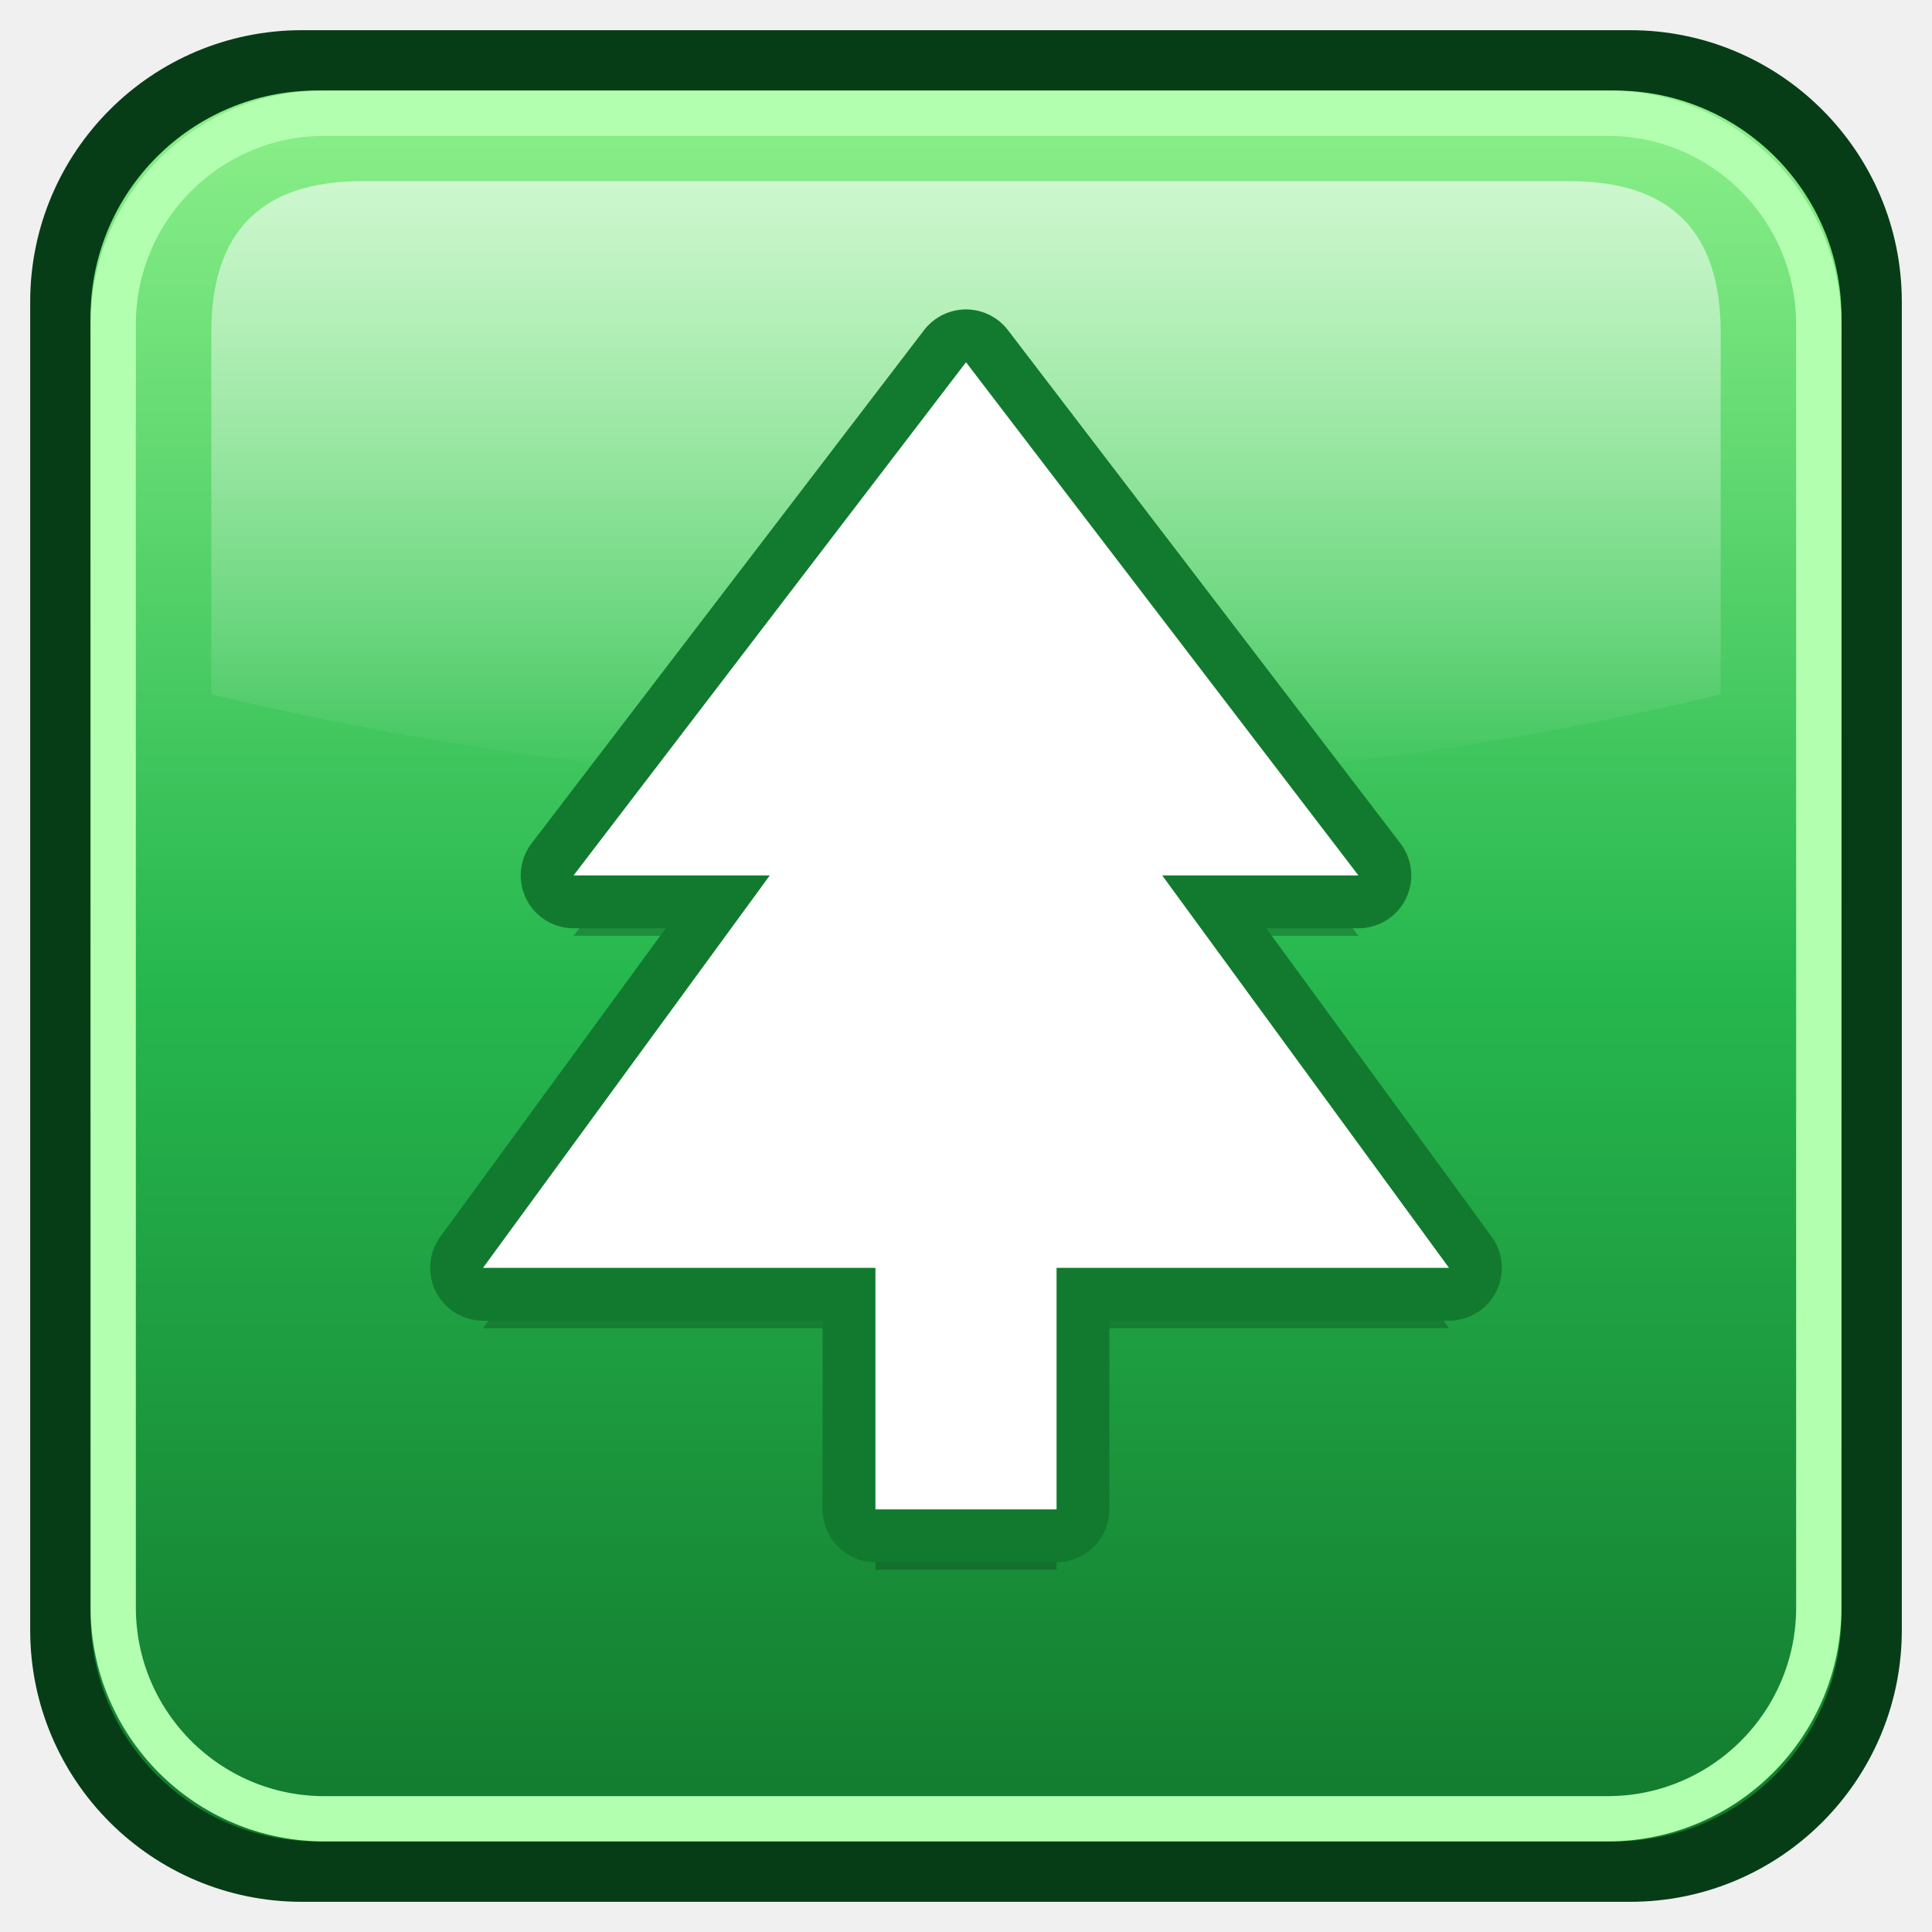
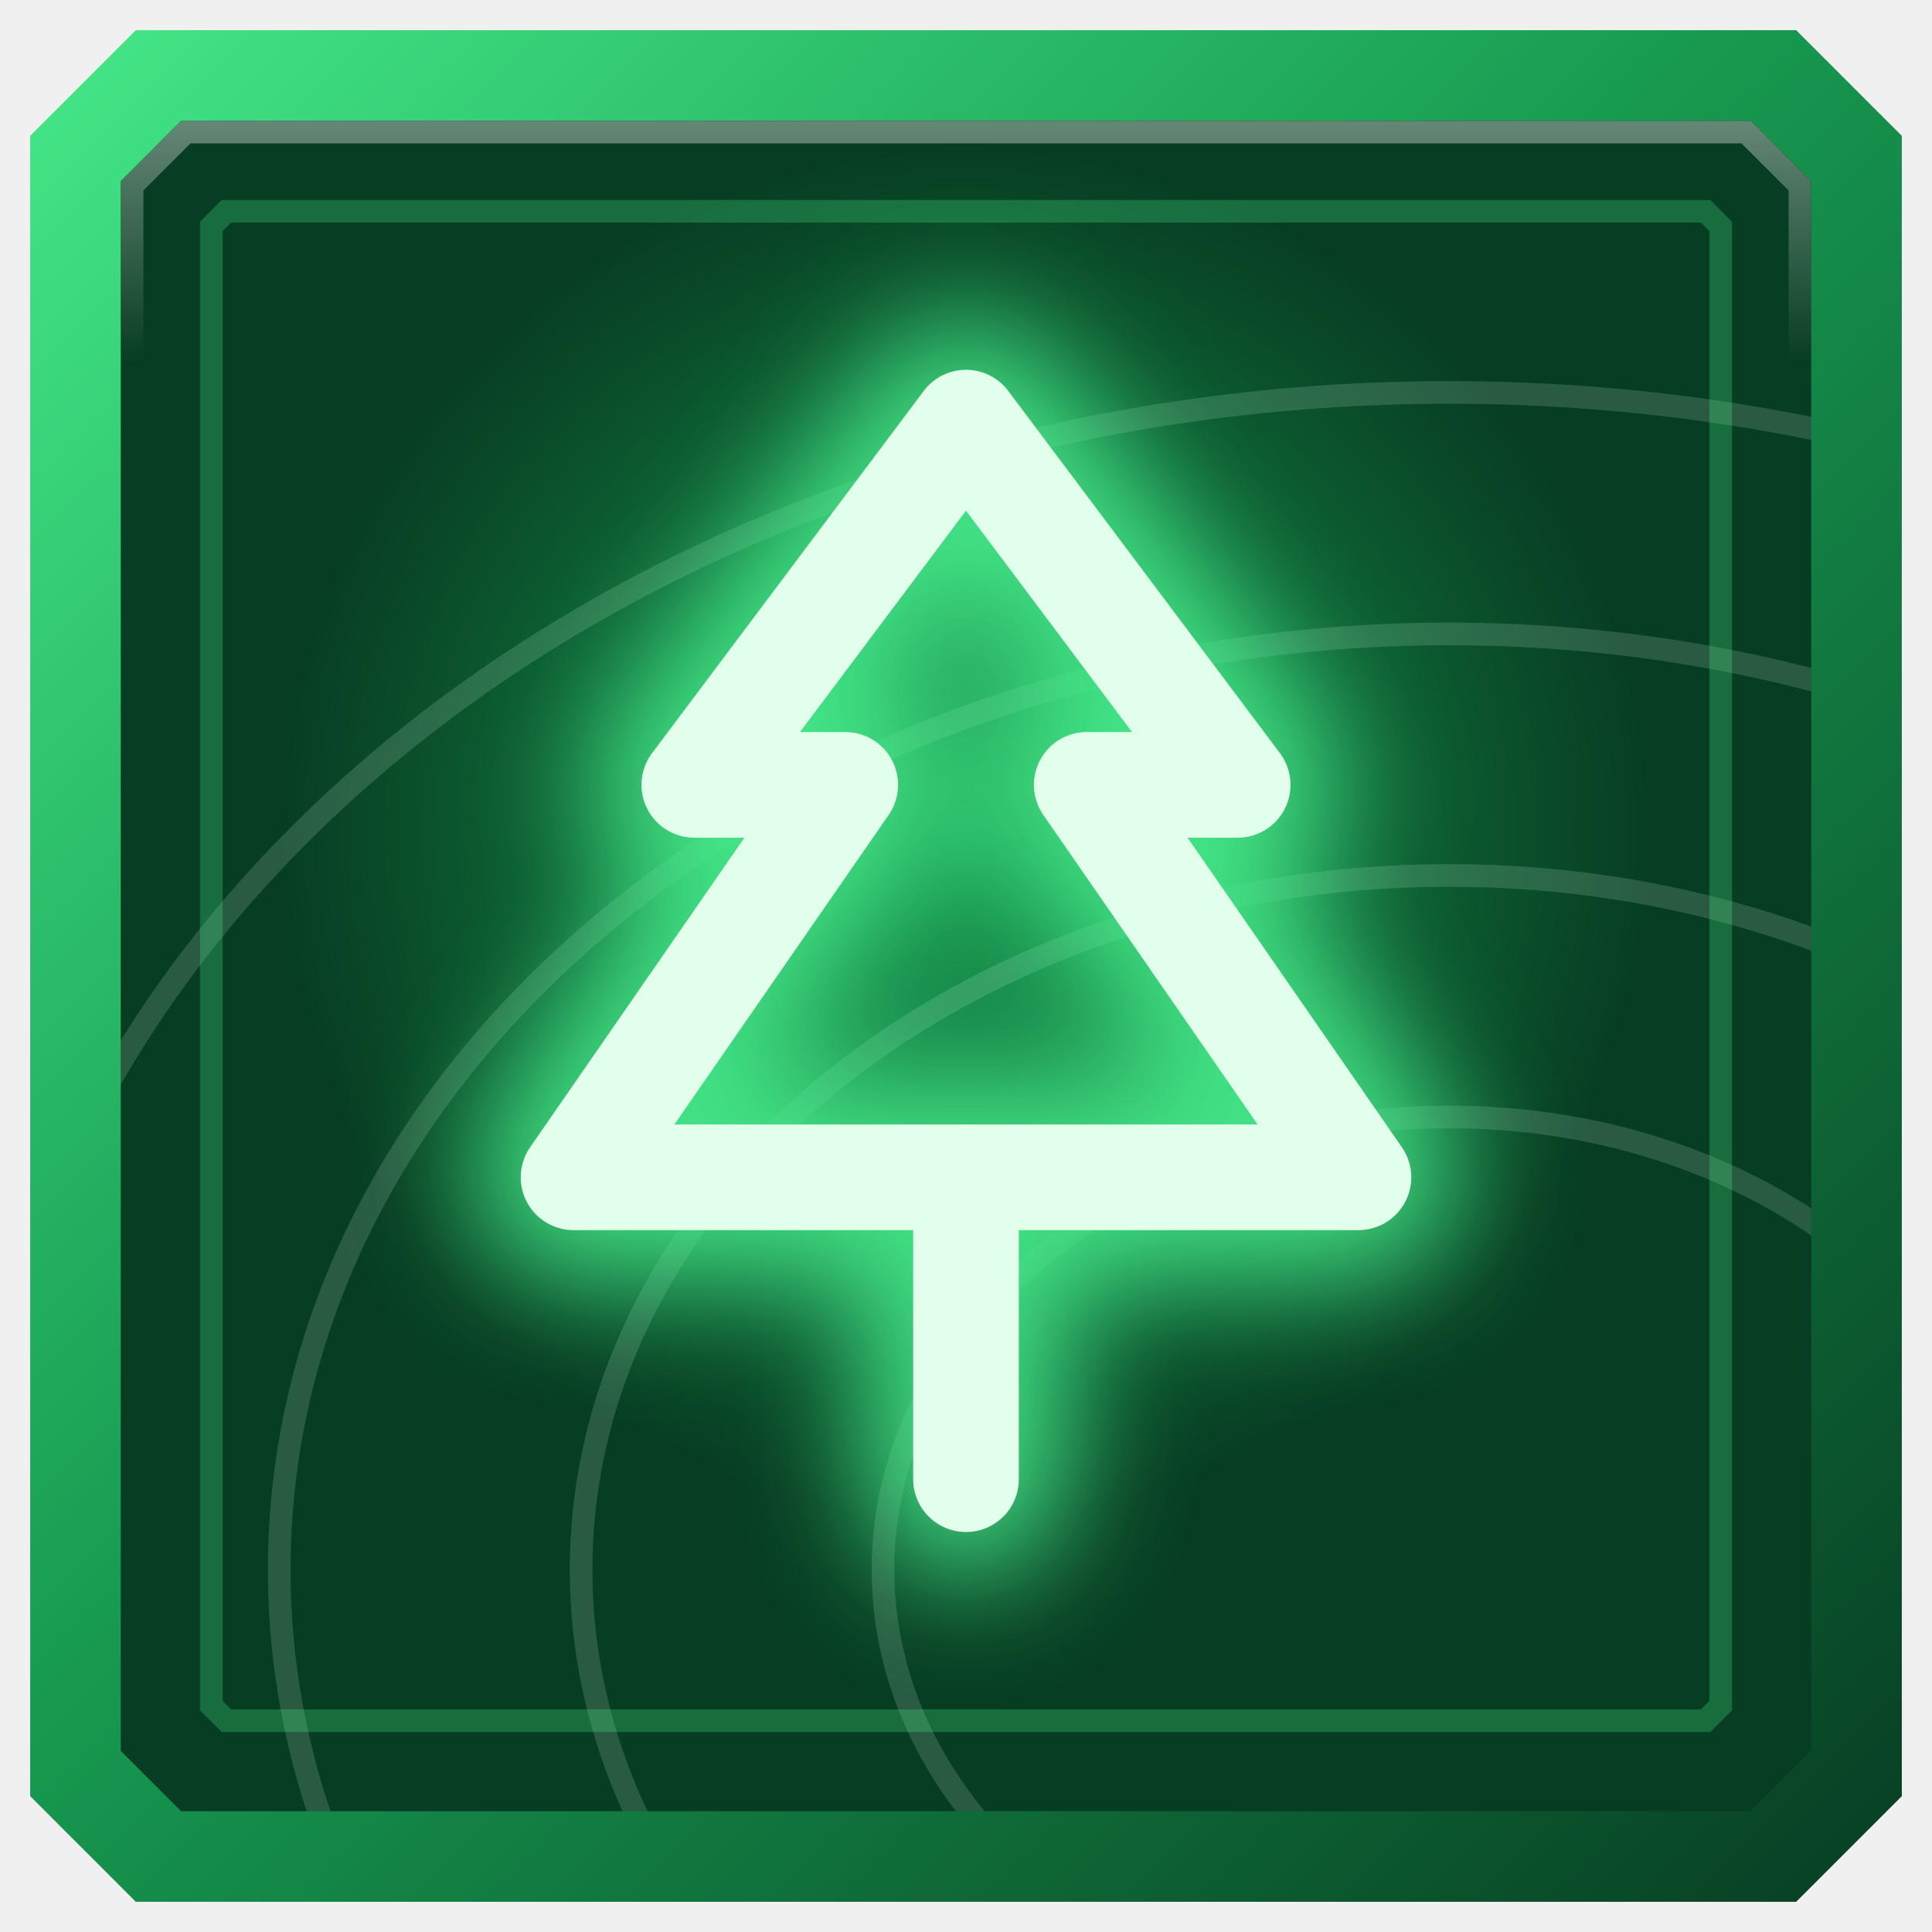
<svg xmlns="http://www.w3.org/2000/svg" width="128" height="128" viewBox="0 0 128 128">
  <defs>
-     <linearGradient id="body" x1="0" y1="0" x2="0" y2="1">
-       <stop offset="0" stop-color="#8df08a" />
-       <stop offset="0.5" stop-color="#27b84f" />
-       <stop offset="1" stop-color="#127a2e" />
+     <linearGradient id="frame" x1="0" y1="0" x2="1" y2="1">
+       <stop offset="0" stop-color="#45e889" />
+       <stop offset="0.45" stop-color="#179a50" />
+       <stop offset="1" stop-color="#073d22" />
    </linearGradient>
-     <linearGradient id="gloss" x1="0" y1="0" x2="0" y2="1">
-       <stop offset="0" stop-color="#ffffff" stop-opacity="0.6" />
+     <radialGradient id="body" cx="0.5" cy="0.42" r="0.68">
+       <stop offset="0" stop-color="#179a50" />
+       <stop offset="0.6" stop-color="#073d22" />
+       <stop offset="1" stop-color="#073d22" />
+     </radialGradient>
+     <linearGradient id="topLight" x1="0" y1="0" x2="0" y2="1">
+       <stop offset="0.3" stop-color="#ffffff" />
      <stop offset="1" stop-color="#ffffff" stop-opacity="0" />
    </linearGradient>
+     <mask id="top">
+       <rect width="128" height="24" fill="url(#topLight)" />
+     </mask>
+     <clipPath id="face">
+       <path d="M12 8 L116 8 L120 12 L120 116 L116 120 L12 120 L8 116 L8 12 L12 8 Z" />
+     </clipPath>
+     <filter id="glow" x="-40%" y="-40%" width="180%" height="180%">
+       <feGaussianBlur stdDeviation="4" />
+     </filter>
  </defs>
-   <rect x="2" y="2" width="124" height="124" rx="18" fill="#063d16" />
-   <rect x="6" y="6" width="116" height="116" rx="15" fill="url(#body)" />
-   <rect x="7.5" y="7.5" width="113" height="113" rx="14" fill="none" stroke="#b3ffb0" stroke-width="3" />
-   <path d="M14 22 Q14 12 24 12 H104 Q114 12 114 22 V46 Q64 58 14 46 Z" fill="url(#gloss)" />
-   <g transform="translate(0 4)" opacity="0.35">
-     <path d="M64 24 L90 58 L77 58 L96 84 L70 84 L70 100 L58 100 L58 84 L32 84 L51 58 L38 58 Z" fill="#063d16" stroke="#063d16" stroke-width="0" stroke-linejoin="round" paint-order="stroke" />
+   <path d="M9 2 L119 2 L126 9 L126 119 L119 126 L9 126 L2 119 L2 9 L9 2 Z" fill="url(#frame)" />
+   <path d="M12 8 L116 8 L120 12 L120 116 L116 120 L12 120 L8 116 L8 12 L12 8 Z" fill="url(#body)" />
+   <g clip-path="url(#face)">
+     <ellipse cx="96" cy="104" rx="37.5" ry="30" fill="none" stroke="#e2ffec" stroke-width="1.5" opacity="0.16" />
+     <ellipse cx="96" cy="104" rx="57.5" ry="46" fill="none" stroke="#e2ffec" stroke-width="1.5" opacity="0.16" />
+     <ellipse cx="96" cy="104" rx="77.5" ry="62" fill="none" stroke="#e2ffec" stroke-width="1.5" opacity="0.16" />
+     <ellipse cx="96" cy="104" rx="97.5" ry="78" fill="none" stroke="#e2ffec" stroke-width="1.5" opacity="0.16" />
+   </g>
+   <path d="M15 14 L113 14 L114 15 L114 113 L113 114 L15 114 L14 113 L14 15 L15 14 Z" fill="none" stroke="#45e889" stroke-width="1.5" opacity="0.28" />
+   <path d="M12 8 L116 8 L120 12 L120 116 L116 120 L12 120 L8 116 L8 12 L12 8 Z" fill="none" stroke="#ffffff" stroke-width="3" opacity="0.4" mask="url(#top)" clip-path="url(#face)" />
+   <g filter="url(#glow)" opacity="0.95">
+     <path d="M64 28 L82 52 H72 L90 78 H38 L56 52 H46 Z" fill="none" stroke="#45e889" stroke-width="13.3" stroke-linecap="round" stroke-linejoin="round" />
+     <path d="M64 78 V98" fill="none" stroke="#45e889" stroke-width="13.3" stroke-linecap="round" stroke-linejoin="round" />
  </g>
  <g>
-     <path d="M64 24 L90 58 L77 58 L96 84 L70 84 L70 100 L58 100 L58 84 L32 84 L51 58 L38 58 Z" fill="#ffffff" stroke="#127a2e" stroke-width="7" stroke-linejoin="round" paint-order="stroke" />
+     <path d="M64 28 L82 52 H72 L90 78 H38 L56 52 H46 Z" fill="none" stroke="#e2ffec" stroke-width="7" stroke-linecap="round" stroke-linejoin="round" />
+     <path d="M64 78 V98" fill="none" stroke="#e2ffec" stroke-width="7" stroke-linecap="round" stroke-linejoin="round" />
  </g>
</svg>
